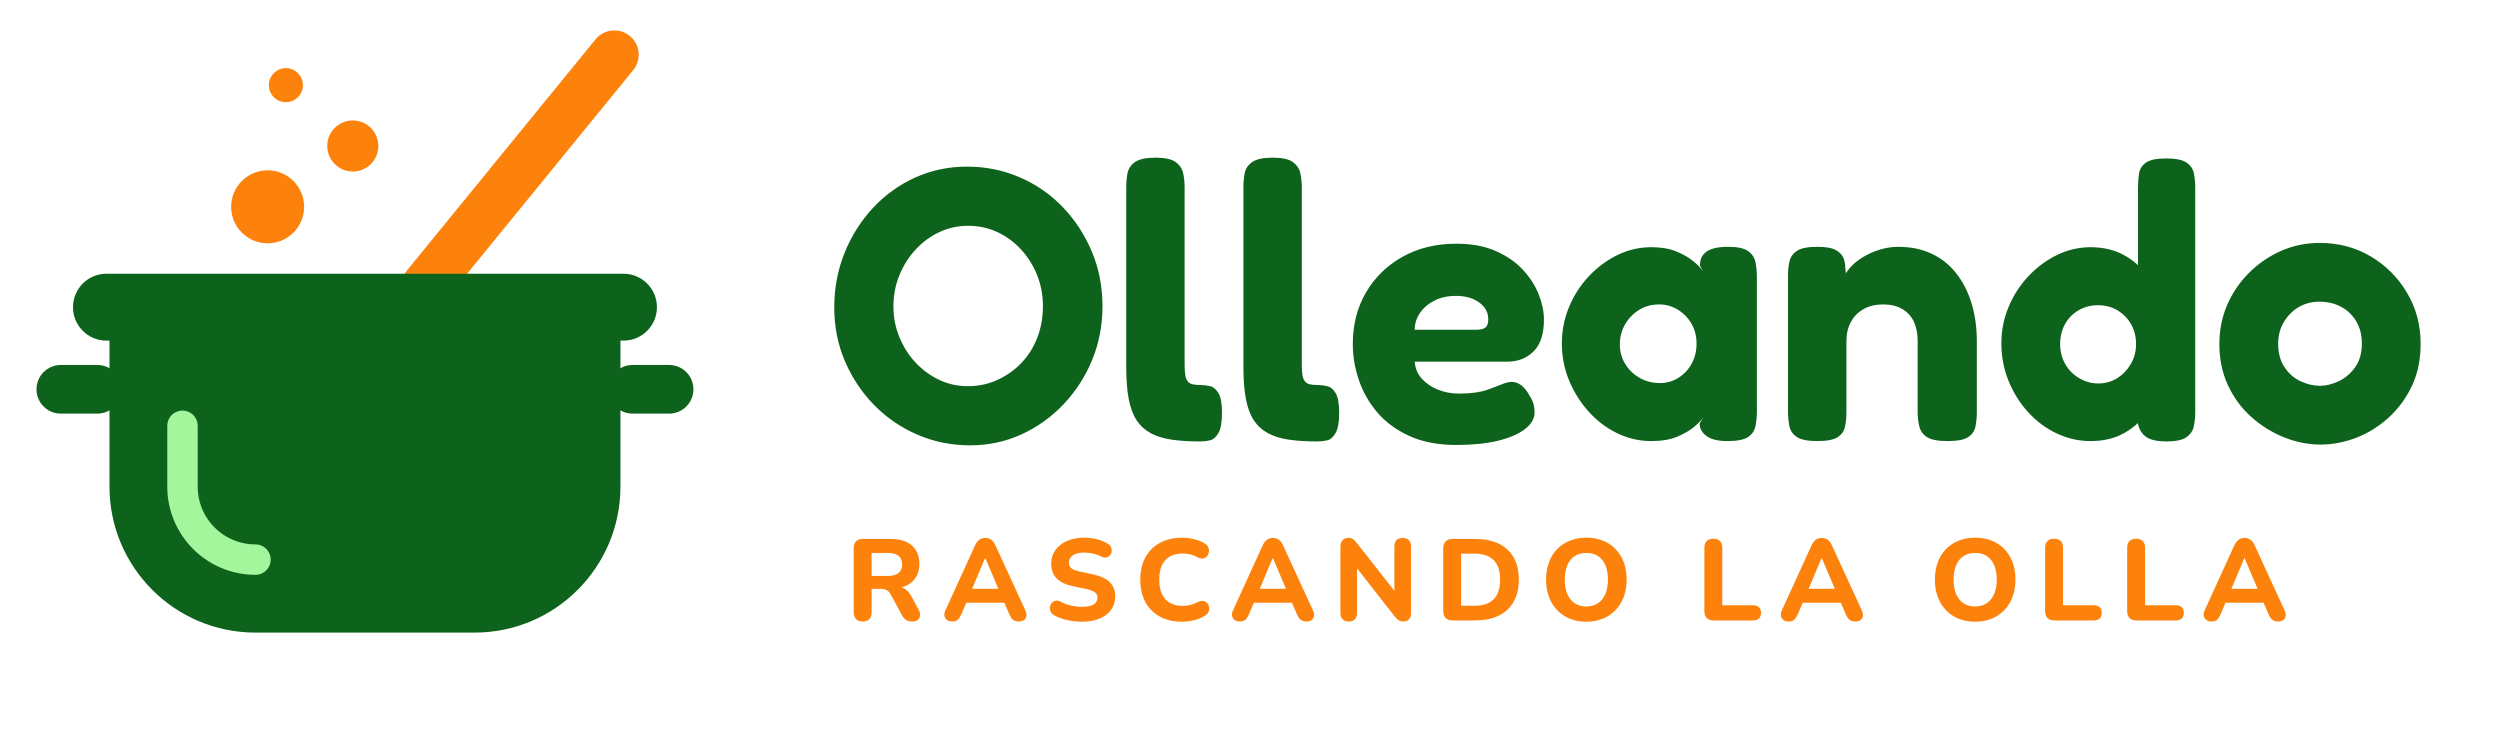
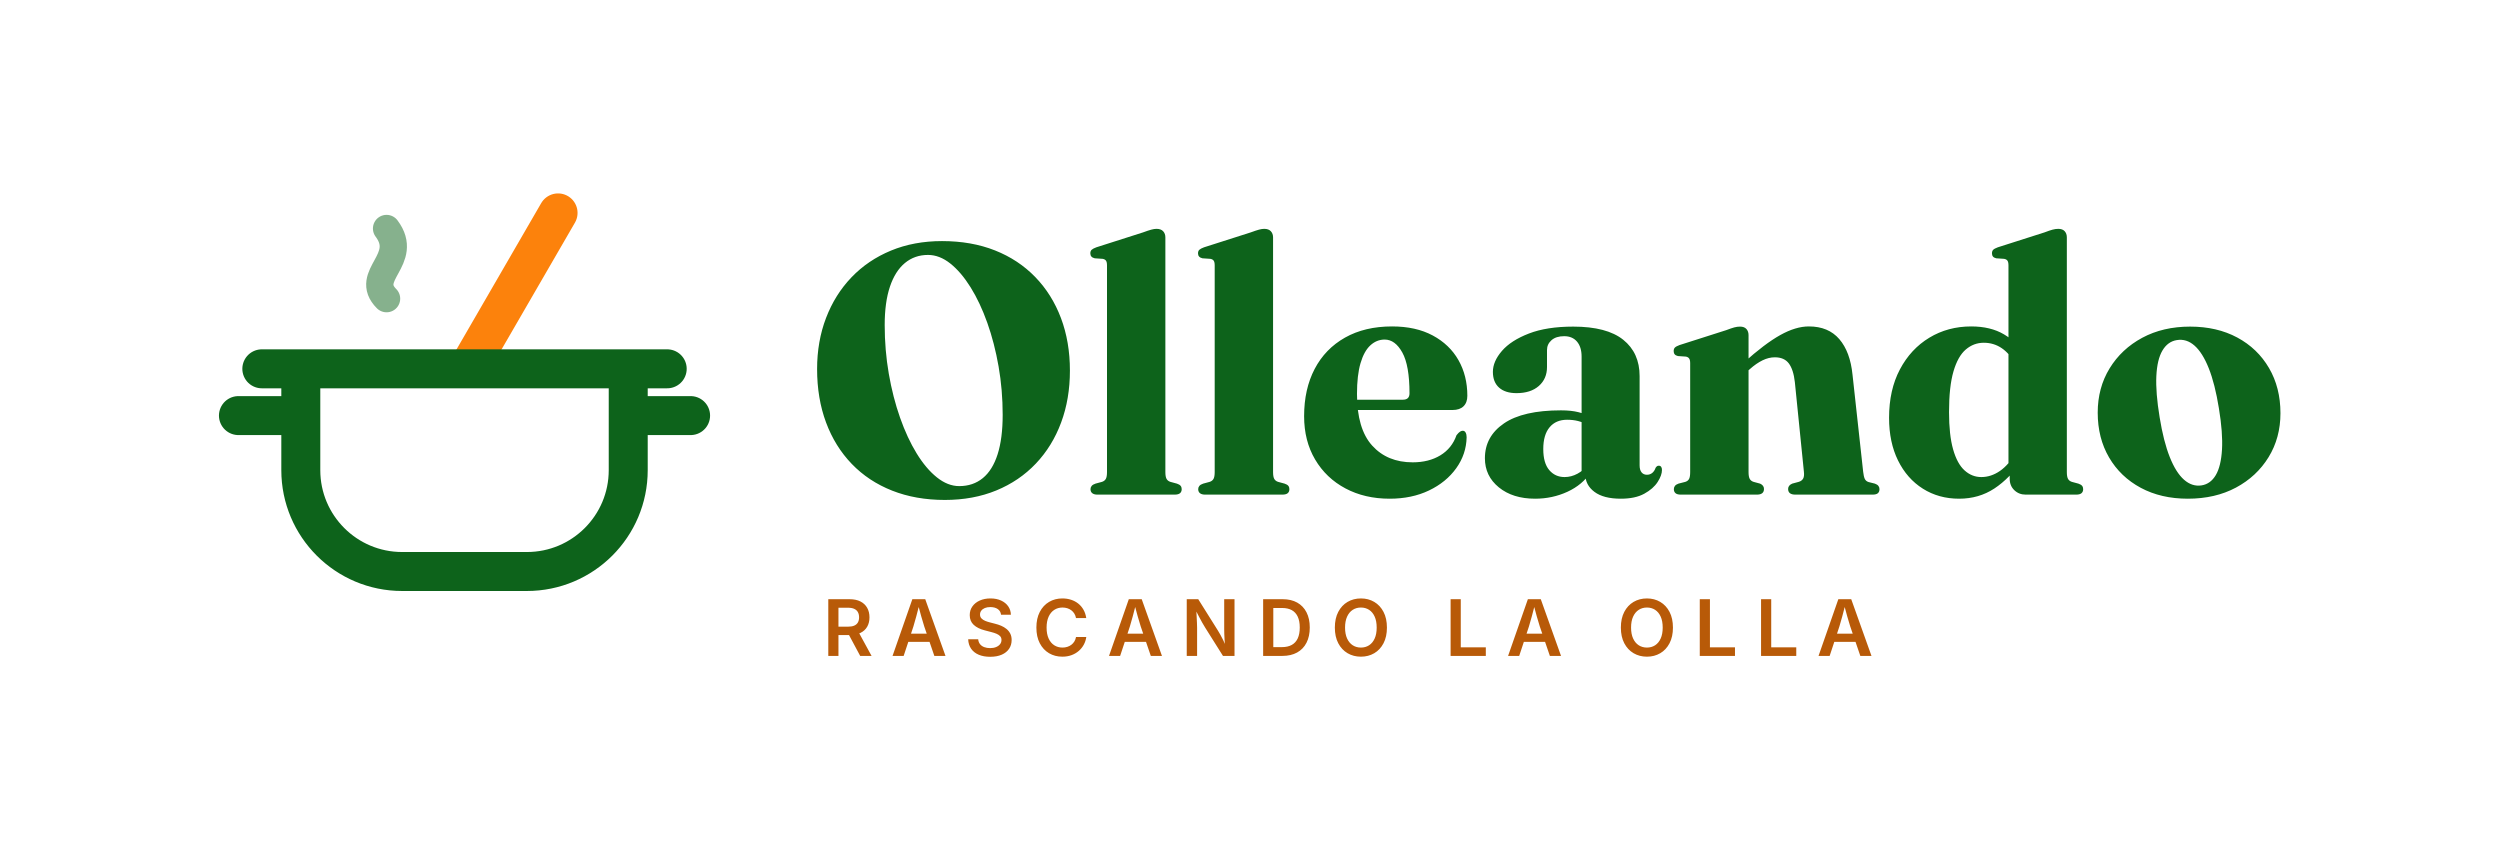
- <svg xmlns="http://www.w3.org/2000/svg" viewBox="0 0 411 120" width="411" height="120" role="img" aria-label="Olleando">
-   <g transform="translate(0 0)">
-     <g stroke-linecap="round" stroke-linejoin="round">
-       <circle cx="44" cy="34" r="6" fill="#fc820c" />
-       <circle cx="58" cy="24" r="4.2" fill="#fc820c" />
-       <circle cx="47" cy="14" r="2.8" fill="#fc820c" />
-       <path d="M101 9 L70 47" stroke="#fc820c" stroke-width="8" fill="none" />
-       <rect x="6" y="60" width="14" height="8" rx="4" fill="#0d631b" />
-       <rect x="100" y="60" width="14" height="8" rx="4" fill="#0d631b" />
-       <path d="M18 54 H102 V80 A24 24 0 0 1 78 104 H42 A24 24 0 0 1 18 80 Z" fill="#0d631b" />
-       <rect x="12" y="45" width="96" height="11" rx="5.5" fill="#0d631b" />
-       <path d="M30 70 V80 A12 12 0 0 0 42 92" stroke="#a3f69c" stroke-width="5" fill="none" />
+ <svg xmlns="http://www.w3.org/2000/svg" viewBox="0 0 465 160" width="465" height="160" role="img" aria-label="Olleando">
+   <g transform="translate(40 28) scale(1.45)">
+     <g fill="none" stroke-linecap="round" stroke-linejoin="round">
+       <path d="M44 8 L33 27" stroke="#fc820c" stroke-width="5" />
+       <path d="M22 19c-3-3 3-5 0-9" stroke="#0d631b" stroke-width="3.5" opacity=".5" />
+       <path d="M6 28 H58 M11 28 V41 a13 13 0 0 0 13 13 H40 a13 13 0 0 0 13 -13 V28 M3 34 H9 M55 34 H61" stroke="#0d631b" stroke-width="5" />
    </g>
  </g>
-   <path d="M159.488 73.216Q154.88 73.216 150.816 71.456Q146.752 69.696 143.712 66.592Q140.672 63.488 138.912 59.392Q137.152 55.296 137.152 50.56Q137.152 45.76 138.848 41.568Q140.544 37.376 143.52 34.176Q146.496 30.976 150.464 29.184Q154.432 27.392 158.976 27.392Q163.584 27.392 167.648 29.152Q171.712 30.912 174.72 34.048Q177.728 37.184 179.488 41.344Q181.248 45.504 181.248 50.368Q181.248 55.04 179.552 59.168Q177.856 63.296 174.848 66.464Q171.84 69.632 167.904 71.424Q163.968 73.216 159.488 73.216ZM159.168 63.488Q161.728 63.488 163.968 62.464Q166.208 61.44 167.904 59.68Q169.6 57.92 170.528 55.52Q171.456 53.12 171.456 50.304Q171.456 47.616 170.496 45.216Q169.536 42.816 167.84 40.992Q166.144 39.168 163.936 38.144Q161.728 37.12 159.168 37.12Q156.672 37.12 154.464 38.144Q152.256 39.168 150.56 40.992Q148.864 42.816 147.872 45.216Q146.88 47.616 146.88 50.368Q146.88 53.056 147.872 55.456Q148.864 57.856 150.56 59.648Q152.256 61.44 154.432 62.464Q156.608 63.488 159.168 63.488ZM197.312 72.576Q194.688 72.576 192.672 72.288Q190.656 72.0 189.216 71.232Q187.776 70.464 186.88 69.12Q185.984 67.776 185.568 65.632Q185.152 63.488 185.152 60.352V30.784Q185.152 29.504 185.376 28.416Q185.6 27.328 186.624 26.624Q187.648 25.92 189.952 25.92Q192.256 25.92 193.248 26.624Q194.24 27.328 194.496 28.416Q194.752 29.504 194.752 30.784V59.904Q194.752 60.928 194.848 61.6Q194.944 62.272 195.232 62.656Q195.52 63.04 196.032 63.168Q196.544 63.296 197.376 63.296Q198.144 63.296 198.944 63.488Q199.744 63.68 200.32 64.64Q200.896 65.6 200.896 67.84Q200.896 70.144 200.32 71.168Q199.744 72.192 198.944 72.384Q198.144 72.576 197.312 72.576ZM216.576 72.576Q213.952 72.576 211.936 72.288Q209.92 72.0 208.48 71.232Q207.04 70.464 206.144 69.12Q205.248 67.776 204.832 65.632Q204.416 63.488 204.416 60.352V30.784Q204.416 29.504 204.64 28.416Q204.864 27.328 205.888 26.624Q206.912 25.92 209.216 25.92Q211.52 25.92 212.512 26.624Q213.504 27.328 213.76 28.416Q214.016 29.504 214.016 30.784V59.904Q214.016 60.928 214.112 61.6Q214.208 62.272 214.496 62.656Q214.784 63.04 215.296 63.168Q215.808 63.296 216.64 63.296Q217.408 63.296 218.208 63.488Q219.008 63.68 219.584 64.64Q220.16 65.6 220.16 67.84Q220.16 70.144 219.584 71.168Q219.008 72.192 218.208 72.384Q217.408 72.576 216.576 72.576ZM239.424 73.152Q234.944 73.152 231.712 71.68Q228.48 70.208 226.432 67.808Q224.384 65.408 223.392 62.464Q222.4 59.52 222.4 56.576Q222.4 51.776 224.576 48.064Q226.752 44.352 230.592 42.208Q234.432 40.064 239.424 40.064Q243.136 40.064 245.856 41.248Q248.576 42.432 250.336 44.32Q252.096 46.208 252.96 48.384Q253.824 50.56 253.824 52.544Q253.824 56.064 252.128 57.76Q250.432 59.456 247.808 59.456H232.576Q232.704 61.12 233.76 62.272Q234.816 63.424 236.416 64.064Q238.016 64.704 239.808 64.704Q241.344 64.704 242.496 64.544Q243.648 64.384 244.48 64.096Q245.312 63.808 246.016 63.52Q246.72 63.232 247.264 63.04Q247.808 62.848 248.32 62.784Q249.28 62.72 250.08 63.328Q250.88 63.936 251.52 65.152Q251.968 65.856 252.128 66.496Q252.288 67.136 252.288 67.776Q252.288 69.312 250.72 70.528Q249.152 71.744 246.304 72.448Q243.456 73.152 239.424 73.152ZM232.576 54.208H242.688Q243.712 54.208 244.192 53.856Q244.672 53.504 244.672 52.48Q244.672 51.328 243.968 50.464Q243.264 49.6 242.08 49.12Q240.896 48.64 239.36 48.64Q237.376 48.64 235.84 49.408Q234.304 50.176 233.44 51.456Q232.576 52.736 232.576 54.208ZM284.032 72.512Q281.664 72.512 280.544 71.68Q279.424 70.848 279.424 69.632L280.064 68.544Q279.68 69.184 278.592 70.112Q277.504 71.04 275.776 71.776Q274.048 72.512 271.488 72.512Q268.544 72.512 265.888 71.232Q263.232 69.952 261.184 67.68Q259.136 65.408 257.952 62.528Q256.768 59.648 256.768 56.448Q256.768 53.312 257.952 50.464Q259.136 47.616 261.216 45.408Q263.296 43.2 265.92 41.92Q268.544 40.64 271.488 40.64Q273.856 40.64 275.52 41.312Q277.184 41.984 278.304 42.88Q279.424 43.776 280.0 44.608L279.488 43.712Q279.424 42.176 280.544 41.376Q281.664 40.576 284.096 40.576Q286.4 40.576 287.392 41.28Q288.384 41.984 288.608 43.136Q288.832 44.288 288.832 45.568V67.648Q288.832 68.864 288.608 70.016Q288.384 71.168 287.392 71.84Q286.4 72.512 284.032 72.512ZM272.896 62.976Q274.56 62.976 275.936 62.112Q277.312 61.248 278.112 59.776Q278.912 58.304 278.912 56.512Q278.912 54.656 278.08 53.216Q277.248 51.776 275.84 50.912Q274.432 50.048 272.768 50.048Q270.912 50.048 269.472 50.944Q268.032 51.84 267.168 53.312Q266.304 54.784 266.304 56.64Q266.304 58.368 267.168 59.808Q268.032 61.248 269.536 62.112Q271.04 62.976 272.896 62.976ZM298.752 72.512Q296.384 72.512 295.392 71.84Q294.4 71.168 294.176 70.048Q293.952 68.928 293.952 67.712V45.184Q293.952 43.968 294.208 42.912Q294.464 41.856 295.456 41.216Q296.448 40.576 298.816 40.576Q300.864 40.576 301.824 41.12Q302.784 41.664 303.072 42.432Q303.36 43.2 303.36 43.872Q303.36 44.544 303.488 44.8L303.104 46.016Q303.232 45.056 304.096 44.064Q304.96 43.072 306.272 42.272Q307.584 41.472 309.088 41.024Q310.592 40.576 312.064 40.576Q315.136 40.576 317.536 41.696Q319.936 42.816 321.6 44.928Q323.264 47.04 324.128 49.888Q324.992 52.736 324.992 56.128V67.776Q324.992 68.992 324.768 70.112Q324.544 71.232 323.552 71.872Q322.56 72.512 320.192 72.512Q317.76 72.512 316.768 71.84Q315.776 71.168 315.52 70.048Q315.264 68.928 315.264 67.712V56.128Q315.264 54.208 314.624 52.864Q313.984 51.52 312.704 50.784Q311.424 50.048 309.568 50.048Q307.712 50.048 306.368 50.816Q305.024 51.584 304.288 52.928Q303.552 54.272 303.552 56.128V67.776Q303.552 68.992 303.328 70.112Q303.104 71.232 302.112 71.872Q301.12 72.512 298.752 72.512ZM343.68 72.512Q340.8 72.512 338.144 71.264Q335.488 70.016 333.44 67.776Q331.392 65.536 330.208 62.624Q329.024 59.712 329.024 56.448Q329.024 53.312 330.208 50.464Q331.392 47.616 333.472 45.408Q335.552 43.2 338.176 41.92Q340.8 40.64 343.68 40.64Q346.752 40.64 349.088 41.888Q351.424 43.136 353.024 45.312Q354.624 47.488 355.424 50.368Q356.224 53.248 356.288 56.384Q356.352 59.648 355.552 62.528Q354.752 65.408 353.152 67.648Q351.552 69.888 349.216 71.2Q346.88 72.512 343.68 72.512ZM344.96 63.04Q346.688 63.04 348.064 62.176Q349.44 61.312 350.304 59.84Q351.168 58.368 351.168 56.576Q351.168 54.72 350.336 53.28Q349.504 51.84 348.096 51.008Q346.688 50.176 344.896 50.176Q343.168 50.176 341.728 51.008Q340.288 51.84 339.488 53.28Q338.688 54.72 338.688 56.576Q338.688 58.368 339.52 59.84Q340.352 61.312 341.824 62.176Q343.296 63.04 344.96 63.04ZM356.16 72.576Q353.984 72.576 352.896 71.872Q351.808 71.168 351.488 69.696V30.912Q351.488 29.696 351.648 28.576Q351.808 27.456 352.768 26.752Q353.728 26.048 356.096 26.048Q358.464 26.048 359.456 26.72Q360.448 27.392 360.672 28.48Q360.896 29.568 360.896 30.848V67.712Q360.896 68.928 360.672 70.048Q360.448 71.168 359.456 71.872Q358.464 72.576 356.16 72.576ZM381.504 73.088Q378.496 73.088 375.52 71.904Q372.544 70.72 370.112 68.544Q367.68 66.368 366.272 63.328Q364.864 60.288 364.864 56.576Q364.864 53.12 366.144 50.144Q367.424 47.168 369.728 44.864Q372.032 42.56 375.008 41.248Q377.984 39.936 381.376 39.936Q385.984 39.936 389.728 42.144Q393.472 44.352 395.712 48.128Q397.952 51.904 397.952 56.512Q397.952 60.416 396.512 63.456Q395.072 66.496 392.672 68.672Q390.272 70.848 387.36 71.968Q384.448 73.088 381.504 73.088ZM381.376 63.424Q382.912 63.424 384.512 62.656Q386.112 61.888 387.2 60.352Q388.288 58.816 388.288 56.448Q388.288 54.4 387.392 52.864Q386.496 51.328 384.928 50.464Q383.36 49.6 381.312 49.6Q379.392 49.6 377.888 50.496Q376.384 51.392 375.456 52.96Q374.528 54.528 374.528 56.512Q374.528 58.816 375.584 60.384Q376.64 61.952 378.24 62.688Q379.84 63.424 381.376 63.424Z" fill="#0d631b" />
-   <path d="M141.831 102.171Q141.109 102.171 140.729 101.772Q140.349 101.373 140.349 100.651V90.106Q140.349 89.365 140.738 88.985Q141.128 88.605 141.85 88.605H146.467Q148.709 88.605 149.925 89.688Q151.141 90.771 151.141 92.709Q151.141 93.963 150.59 94.875Q150.039 95.787 149.003 96.281Q147.968 96.775 146.467 96.775L146.619 96.452H147.398Q148.196 96.452 148.794 96.841Q149.393 97.231 149.83 98.029L151.008 100.214Q151.274 100.689 151.255 101.145Q151.236 101.601 150.913 101.886Q150.59 102.171 149.963 102.171Q149.336 102.171 148.947 101.905Q148.557 101.639 148.253 101.088L146.429 97.725Q146.144 97.193 145.736 97.003Q145.327 96.813 144.738 96.813H143.294V100.651Q143.294 101.373 142.923 101.772Q142.553 102.171 141.831 102.171ZM143.294 94.685H145.935Q147.113 94.685 147.712 94.21Q148.31 93.735 148.31 92.785Q148.31 91.854 147.712 91.379Q147.113 90.904 145.935 90.904H143.294ZM156.553 102.171Q156.021 102.171 155.689 101.924Q155.356 101.677 155.271 101.259Q155.185 100.841 155.432 100.328L160.296 89.669Q160.6 89.023 161.018 88.728Q161.436 88.434 161.987 88.434Q162.538 88.434 162.956 88.728Q163.374 89.023 163.659 89.669L168.561 100.328Q168.808 100.841 168.742 101.268Q168.675 101.696 168.352 101.934Q168.029 102.171 167.516 102.171Q166.87 102.171 166.519 101.867Q166.167 101.563 165.901 100.917L164.761 98.276L165.939 99.093H158.016L159.194 98.276L158.073 100.917Q157.788 101.582 157.475 101.876Q157.161 102.171 156.553 102.171ZM161.949 91.74 159.517 97.535 159.004 96.794H164.951L164.438 97.535L161.987 91.74ZM177.868 102.209Q177.07 102.209 176.243 102.085Q175.417 101.962 174.666 101.734Q173.916 101.506 173.327 101.164Q172.909 100.936 172.738 100.566Q172.567 100.195 172.615 99.815Q172.662 99.435 172.899 99.141Q173.137 98.846 173.507 98.761Q173.878 98.675 174.334 98.903Q175.113 99.34 176.034 99.549Q176.956 99.758 177.868 99.758Q179.255 99.758 179.844 99.331Q180.433 98.903 180.433 98.257Q180.433 97.706 180.015 97.383Q179.597 97.06 178.552 96.832L176.405 96.376Q174.581 95.996 173.697 95.075Q172.814 94.153 172.814 92.652Q172.814 91.702 173.213 90.923Q173.612 90.144 174.334 89.574Q175.056 89.004 176.053 88.7Q177.051 88.396 178.248 88.396Q179.312 88.396 180.338 88.653Q181.364 88.909 182.143 89.403Q182.523 89.631 182.666 89.983Q182.808 90.334 182.76 90.686Q182.713 91.037 182.476 91.303Q182.238 91.569 181.877 91.645Q181.516 91.721 181.003 91.474Q180.376 91.151 179.673 90.999Q178.97 90.847 178.229 90.847Q177.431 90.847 176.87 91.056Q176.31 91.265 176.016 91.645Q175.721 92.025 175.721 92.519Q175.721 93.07 176.12 93.412Q176.519 93.754 177.507 93.963L179.654 94.419Q181.516 94.818 182.428 95.701Q183.34 96.585 183.34 98.029Q183.34 98.979 182.96 99.749Q182.58 100.518 181.858 101.069Q181.136 101.62 180.129 101.915Q179.122 102.209 177.868 102.209ZM194.357 102.209Q192.191 102.209 190.652 101.354Q189.113 100.499 188.286 98.951Q187.46 97.402 187.46 95.293Q187.46 93.716 187.925 92.453Q188.391 91.189 189.284 90.286Q190.177 89.384 191.459 88.89Q192.742 88.396 194.357 88.396Q195.307 88.396 196.285 88.633Q197.264 88.871 197.986 89.308Q198.461 89.574 198.632 89.973Q198.803 90.372 198.736 90.771Q198.67 91.17 198.413 91.455Q198.157 91.74 197.777 91.816Q197.397 91.892 196.922 91.645Q196.352 91.303 195.725 91.151Q195.098 90.999 194.452 90.999Q193.179 90.999 192.315 91.502Q191.45 92.006 191.013 92.956Q190.576 93.906 190.576 95.293Q190.576 96.661 191.013 97.63Q191.45 98.599 192.315 99.102Q193.179 99.606 194.452 99.606Q195.06 99.606 195.697 99.454Q196.333 99.302 196.922 98.979Q197.416 98.732 197.805 98.798Q198.195 98.865 198.452 99.141Q198.708 99.416 198.774 99.796Q198.841 100.176 198.689 100.556Q198.537 100.936 198.119 101.202Q197.416 101.677 196.39 101.943Q195.364 102.209 194.357 102.209ZM203.835 102.171Q203.303 102.171 202.971 101.924Q202.638 101.677 202.553 101.259Q202.467 100.841 202.714 100.328L207.578 89.669Q207.882 89.023 208.3 88.728Q208.718 88.434 209.269 88.434Q209.82 88.434 210.238 88.728Q210.656 89.023 210.941 89.669L215.843 100.328Q216.09 100.841 216.024 101.268Q215.957 101.696 215.634 101.934Q215.311 102.171 214.798 102.171Q214.152 102.171 213.8 101.867Q213.449 101.563 213.183 100.917L212.043 98.276L213.221 99.093H205.298L206.476 98.276L205.355 100.917Q205.07 101.582 204.756 101.876Q204.443 102.171 203.835 102.171ZM209.231 91.74 206.799 97.535 206.286 96.794H212.233L211.72 97.535L209.269 91.74ZM221.73 102.171Q221.065 102.171 220.714 101.8Q220.362 101.43 220.362 100.746V89.916Q220.362 89.194 220.714 88.814Q221.065 88.434 221.654 88.434Q222.167 88.434 222.442 88.633Q222.718 88.833 223.079 89.289L229.748 97.782H229.235V89.84Q229.235 89.175 229.587 88.804Q229.938 88.434 230.603 88.434Q231.268 88.434 231.62 88.804Q231.971 89.175 231.971 89.84V100.803Q231.971 101.43 231.648 101.8Q231.325 102.171 230.774 102.171Q230.242 102.171 229.929 101.962Q229.615 101.753 229.254 101.297L222.604 92.804H223.098V100.746Q223.098 101.43 222.756 101.8Q222.414 102.171 221.73 102.171ZM238.808 102.0Q238.067 102.0 237.668 101.601Q237.269 101.202 237.269 100.461V90.144Q237.269 89.403 237.668 89.004Q238.067 88.605 238.808 88.605H242.513Q245.952 88.605 247.824 90.344Q249.695 92.082 249.695 95.293Q249.695 96.908 249.211 98.153Q248.726 99.397 247.814 100.252Q246.902 101.107 245.572 101.553Q244.242 102.0 242.513 102.0ZM240.214 99.587H242.342Q243.425 99.587 244.223 99.321Q245.021 99.055 245.553 98.523Q246.085 97.991 246.351 97.184Q246.617 96.376 246.617 95.293Q246.617 93.127 245.544 92.072Q244.47 91.018 242.342 91.018H240.214ZM260.788 102.209Q258.812 102.209 257.321 101.345Q255.829 100.48 255.002 98.922Q254.176 97.364 254.176 95.293Q254.176 93.716 254.642 92.453Q255.107 91.189 255.981 90.286Q256.855 89.384 258.081 88.89Q259.306 88.396 260.788 88.396Q262.802 88.396 264.284 89.251Q265.766 90.106 266.592 91.654Q267.419 93.203 267.419 95.274Q267.419 96.851 266.944 98.124Q266.469 99.397 265.595 100.309Q264.721 101.221 263.505 101.715Q262.289 102.209 260.788 102.209ZM260.788 99.701Q261.909 99.701 262.697 99.178Q263.486 98.656 263.913 97.659Q264.341 96.661 264.341 95.293Q264.341 93.203 263.41 92.053Q262.479 90.904 260.788 90.904Q259.686 90.904 258.888 91.417Q258.09 91.93 257.672 92.918Q257.254 93.906 257.254 95.293Q257.254 97.364 258.185 98.532Q259.116 99.701 260.788 99.701ZM281.701 102.0Q280.979 102.0 280.589 101.601Q280.2 101.202 280.2 100.499V90.068Q280.2 89.327 280.58 88.947Q280.96 88.567 281.682 88.567Q282.385 88.567 282.765 88.947Q283.145 89.327 283.145 90.068V99.511H288.237Q288.845 99.511 289.178 99.834Q289.51 100.157 289.51 100.746Q289.51 101.354 289.178 101.677Q288.845 102.0 288.237 102.0ZM294.067 102.171Q293.535 102.171 293.202 101.924Q292.87 101.677 292.784 101.259Q292.699 100.841 292.946 100.328L297.81 89.669Q298.114 89.023 298.532 88.728Q298.95 88.434 299.501 88.434Q300.052 88.434 300.47 88.728Q300.888 89.023 301.173 89.669L306.075 100.328Q306.322 100.841 306.255 101.268Q306.189 101.696 305.866 101.934Q305.543 102.171 305.03 102.171Q304.384 102.171 304.032 101.867Q303.681 101.563 303.415 100.917L302.275 98.276L303.453 99.093H295.53L296.708 98.276L295.587 100.917Q295.302 101.582 294.988 101.876Q294.675 102.171 294.067 102.171ZM299.463 91.74 297.031 97.535 296.518 96.794H302.465L301.952 97.535L299.501 91.74ZM324.708 102.209Q322.732 102.209 321.24 101.345Q319.749 100.48 318.923 98.922Q318.096 97.364 318.096 95.293Q318.096 93.716 318.562 92.453Q319.027 91.189 319.901 90.286Q320.775 89.384 322 88.89Q323.226 88.396 324.708 88.396Q326.722 88.396 328.204 89.251Q329.686 90.106 330.513 91.654Q331.339 93.203 331.339 95.274Q331.339 96.851 330.864 98.124Q330.389 99.397 329.515 100.309Q328.641 101.221 327.425 101.715Q326.209 102.209 324.708 102.209ZM324.708 99.701Q325.829 99.701 326.618 99.178Q327.406 98.656 327.834 97.659Q328.261 96.661 328.261 95.293Q328.261 93.203 327.33 92.053Q326.399 90.904 324.708 90.904Q323.606 90.904 322.808 91.417Q322.01 91.93 321.592 92.918Q321.174 93.906 321.174 95.293Q321.174 97.364 322.105 98.532Q323.036 99.701 324.708 99.701ZM337.72 102.0Q336.998 102.0 336.608 101.601Q336.219 101.202 336.219 100.499V90.068Q336.219 89.327 336.599 88.947Q336.979 88.567 337.701 88.567Q338.404 88.567 338.784 88.947Q339.164 89.327 339.164 90.068V99.511H344.256Q344.864 99.511 345.197 99.834Q345.529 100.157 345.529 100.746Q345.529 101.354 345.197 101.677Q344.864 102.0 344.256 102.0ZM351.207 102.0Q350.485 102.0 350.095 101.601Q349.706 101.202 349.706 100.499V90.068Q349.706 89.327 350.086 88.947Q350.466 88.567 351.188 88.567Q351.891 88.567 352.271 88.947Q352.651 89.327 352.651 90.068V99.511H357.743Q358.351 99.511 358.683 99.834Q359.016 100.157 359.016 100.746Q359.016 101.354 358.683 101.677Q358.351 102.0 357.743 102.0ZM363.573 102.171Q363.041 102.171 362.708 101.924Q362.376 101.677 362.29 101.259Q362.205 100.841 362.452 100.328L367.316 89.669Q367.62 89.023 368.038 88.728Q368.456 88.434 369.007 88.434Q369.558 88.434 369.976 88.728Q370.394 89.023 370.679 89.669L375.581 100.328Q375.828 100.841 375.761 101.268Q375.695 101.696 375.372 101.934Q375.049 102.171 374.536 102.171Q373.89 102.171 373.538 101.867Q373.187 101.563 372.921 100.917L371.781 98.276L372.959 99.093H365.036L366.214 98.276L365.093 100.917Q364.808 101.582 364.495 101.876Q364.181 102.171 363.573 102.171ZM368.969 91.74 366.537 97.535 366.024 96.794H371.971L371.458 97.535L369.007 91.74Z" fill="#fc820c" />
+   <path d="M175.212 44.843Q180.69 44.843 185.062 46.575Q189.435 48.308 192.553 51.525Q195.672 54.743 197.339 59.165Q199.005 63.587 199.005 68.933Q199.005 74.18 197.371 78.585Q195.738 82.991 192.669 86.225Q189.6 89.459 185.31 91.225Q181.02 92.99 175.74 92.99Q170.328 92.99 165.939 91.257Q161.55 89.525 158.431 86.291Q155.313 83.057 153.647 78.585Q151.98 74.114 151.98 68.636Q151.98 63.488 153.647 59.132Q155.313 54.776 158.382 51.575Q161.451 48.374 165.724 46.608Q169.998 44.843 175.212 44.843ZM186.498 77.15Q186.498 72.53 185.739 68.174Q184.98 63.818 183.644 60.056Q182.307 56.294 180.542 53.456Q178.776 50.618 176.763 49.017Q174.75 47.417 172.605 47.417Q170.13 47.417 168.315 48.918Q166.5 50.42 165.526 53.324Q164.553 56.228 164.553 60.452Q164.553 65.105 165.312 69.494Q166.071 73.883 167.407 77.678Q168.744 81.473 170.493 84.328Q172.242 87.182 174.272 88.799Q176.301 90.416 178.413 90.416Q180.987 90.416 182.802 88.931Q184.617 87.446 185.558 84.493Q186.498 81.539 186.498 77.15ZM216.759 44.15V87.809Q216.759 88.667 216.974 89.063Q217.188 89.459 217.683 89.624L218.904 89.954Q219.399 90.119 219.597 90.367Q219.795 90.614 219.795 90.977Q219.795 91.472 219.482 91.736Q219.168 92.0 218.475 92.0H204.12Q203.493 92.0 203.163 91.736Q202.833 91.472 202.833 90.977Q202.833 90.647 203.048 90.383Q203.262 90.119 203.757 89.954L204.978 89.624Q205.473 89.459 205.688 89.063Q205.902 88.667 205.902 87.809V49.364Q205.902 48.737 205.704 48.473Q205.506 48.209 205.077 48.143L203.625 48.044Q203.196 47.945 202.998 47.714Q202.8 47.483 202.8 47.12Q202.8 46.691 203.048 46.46Q203.295 46.229 203.922 45.998L212.601 43.226Q213.591 42.863 214.136 42.715Q214.68 42.566 215.109 42.566Q215.934 42.566 216.346 43.011Q216.759 43.457 216.759 44.15ZM236.79 44.15V87.809Q236.79 88.667 237.005 89.063Q237.219 89.459 237.714 89.624L238.935 89.954Q239.43 90.119 239.628 90.367Q239.826 90.614 239.826 90.977Q239.826 91.472 239.513 91.736Q239.199 92.0 238.506 92.0H224.151Q223.524 92.0 223.194 91.736Q222.864 91.472 222.864 90.977Q222.864 90.647 223.079 90.383Q223.293 90.119 223.788 89.954L225.009 89.624Q225.504 89.459 225.719 89.063Q225.933 88.667 225.933 87.809V49.364Q225.933 48.737 225.735 48.473Q225.537 48.209 225.108 48.143L223.656 48.044Q223.227 47.945 223.029 47.714Q222.831 47.483 222.831 47.12Q222.831 46.691 223.079 46.46Q223.326 46.229 223.953 45.998L232.632 43.226Q233.622 42.863 234.167 42.715Q234.711 42.566 235.14 42.566Q235.965 42.566 236.377 43.011Q236.79 43.457 236.79 44.15ZM272.925 73.619Q272.925 74.873 272.216 75.566Q271.506 76.259 270.186 76.259H249.858V74.345H260.946Q262.167 74.345 262.167 73.157Q262.167 67.976 260.831 65.567Q259.494 63.158 257.547 63.158Q256.062 63.158 254.891 64.231Q253.719 65.303 253.059 67.547Q252.399 69.791 252.399 73.289Q252.399 79.757 255.221 82.876Q258.042 85.994 262.761 85.994Q265.764 85.994 267.909 84.691Q270.054 83.387 270.912 80.945Q271.308 80.45 271.572 80.285Q271.836 80.12 272.067 80.12Q272.43 80.12 272.611 80.466Q272.793 80.813 272.793 81.341Q272.727 84.476 270.863 87.083Q268.998 89.69 265.797 91.225Q262.596 92.759 258.471 92.759Q253.851 92.759 250.254 90.845Q246.657 88.931 244.611 85.466Q242.565 82.001 242.565 77.414Q242.565 72.365 244.529 68.619Q246.492 64.874 250.172 62.795Q253.851 60.716 258.933 60.716Q263.355 60.716 266.49 62.399Q269.625 64.082 271.275 66.986Q272.925 69.89 272.925 73.619ZM294.87 88.238V87.677L294.177 87.842V66.326Q294.177 64.544 293.319 63.537Q292.461 62.531 290.943 62.531Q289.425 62.531 288.583 63.273Q287.742 64.016 287.742 65.105V68.273Q287.742 70.451 286.224 71.787Q284.706 73.124 282.066 73.124Q279.987 73.124 278.832 72.101Q277.677 71.078 277.677 69.164Q277.677 67.217 279.36 65.27Q281.043 63.323 284.376 62.036Q287.709 60.749 292.626 60.749Q298.863 60.749 301.915 63.191Q304.968 65.633 304.968 69.956V86.555Q304.968 87.413 305.331 87.858Q305.694 88.304 306.321 88.304Q306.915 88.304 307.327 87.958Q307.74 87.611 307.938 87.017Q308.07 86.819 308.202 86.72Q308.334 86.621 308.532 86.621Q308.829 86.621 308.977 86.835Q309.126 87.05 309.126 87.413Q309.126 88.403 308.317 89.657Q307.509 90.911 305.826 91.835Q304.143 92.759 301.47 92.759Q298.269 92.759 296.57 91.489Q294.87 90.218 294.87 88.238ZM276.192 85.235Q276.192 81.176 279.74 78.751Q283.287 76.325 290.349 76.325Q292.263 76.325 293.616 76.672Q294.969 77.018 295.959 77.579L295.332 79.031Q294.408 78.536 293.5 78.305Q292.593 78.074 291.471 78.074Q289.392 78.074 288.221 79.477Q287.049 80.879 287.049 83.519Q287.049 86.126 288.154 87.43Q289.26 88.733 291.009 88.733Q292.263 88.733 293.418 88.106Q294.573 87.479 295.299 86.456L295.893 87.809Q294.342 90.185 291.537 91.472Q288.732 92.759 285.531 92.759Q281.373 92.759 278.783 90.647Q276.192 88.535 276.192 85.235ZM325.23 62.333V87.809Q325.23 88.667 325.445 89.063Q325.659 89.459 326.154 89.624L327.375 89.954Q328.101 90.284 328.101 90.944Q328.101 92.0 326.781 92.0H312.624Q311.964 92.0 311.65 91.736Q311.337 91.472 311.337 90.977Q311.337 90.647 311.535 90.383Q311.733 90.119 312.195 89.954L313.482 89.624Q313.977 89.459 314.175 89.063Q314.373 88.667 314.373 87.809V67.547Q314.373 66.953 314.175 66.672Q313.977 66.392 313.548 66.326L312.096 66.227Q311.667 66.128 311.486 65.897Q311.304 65.666 311.304 65.303Q311.304 64.874 311.535 64.643Q311.766 64.412 312.393 64.181L321.072 61.409Q322.029 61.046 322.573 60.897Q323.118 60.749 323.646 60.749Q324.438 60.749 324.834 61.194Q325.23 61.64 325.23 62.333ZM324.273 69.692 323.151 68.537 324.339 67.448Q328.266 63.917 331.137 62.316Q334.008 60.716 336.45 60.716Q340.08 60.716 342.11 63.075Q344.139 65.435 344.568 69.692L346.548 87.743Q346.647 88.634 346.845 89.063Q347.043 89.492 347.538 89.657L348.726 89.954Q349.188 90.119 349.386 90.383Q349.584 90.647 349.584 90.977Q349.584 91.472 349.287 91.736Q348.99 92.0 348.297 92.0H333.942Q332.589 92.0 332.589 90.944Q332.589 90.284 333.348 89.954L334.569 89.624Q335.13 89.459 335.377 89.03Q335.625 88.601 335.526 87.743L333.843 71.078Q333.579 68.735 332.721 67.596Q331.863 66.458 330.114 66.458Q328.992 66.458 327.837 67.019Q326.682 67.58 325.494 68.636ZM373.806 87.314 373.575 87.182V49.364Q373.575 48.737 373.377 48.473Q373.179 48.209 372.75 48.143L371.298 48.044Q370.869 47.945 370.688 47.714Q370.506 47.483 370.506 47.12Q370.506 46.691 370.737 46.46Q370.968 46.229 371.595 45.998L380.274 43.226Q381.231 42.863 381.775 42.715Q382.32 42.566 382.848 42.566Q383.64 42.566 384.036 43.011Q384.432 43.457 384.432 44.15V87.809Q384.432 88.667 384.647 89.063Q384.861 89.459 385.356 89.624L386.577 89.954Q387.072 90.119 387.27 90.367Q387.468 90.614 387.468 90.977Q387.468 91.472 387.154 91.736Q386.841 92.0 386.181 92.0H376.776Q375.522 92.0 374.664 91.175Q373.806 90.35 373.806 89.063ZM351.366 77.711Q351.366 72.53 353.379 68.719Q355.392 64.907 358.857 62.811Q362.322 60.716 366.645 60.716Q370.242 60.716 372.734 62.184Q375.225 63.653 376.908 66.491L374.961 67.844Q373.806 65.765 372.321 64.758Q370.836 63.752 368.988 63.752Q367.107 63.752 365.639 65.006Q364.17 66.26 363.345 69.081Q362.52 71.903 362.52 76.655Q362.52 80.912 363.279 83.585Q364.038 86.258 365.408 87.495Q366.777 88.733 368.526 88.733Q370.341 88.733 371.991 87.595Q373.641 86.456 375.06 84.047L376.281 85.4Q373.839 88.964 370.952 90.862Q368.064 92.759 364.401 92.759Q360.606 92.759 357.653 90.894Q354.699 89.03 353.033 85.648Q351.366 82.265 351.366 77.711ZM407.367 60.749Q412.35 60.749 416.129 62.778Q419.907 64.808 422.036 68.454Q424.164 72.101 424.164 76.853Q424.164 81.44 421.953 85.037Q419.742 88.634 415.881 90.697Q412.02 92.759 406.938 92.759Q401.955 92.759 398.177 90.73Q394.398 88.7 392.286 85.087Q390.174 81.473 390.174 76.754Q390.174 72.134 392.385 68.52Q394.596 64.907 398.457 62.828Q402.318 60.749 407.367 60.749ZM409.479 90.284Q411.162 90.02 412.136 88.37Q413.109 86.72 413.291 83.618Q413.472 80.516 412.713 75.929Q411.987 71.408 410.832 68.504Q409.677 65.6 408.176 64.28Q406.674 62.96 404.892 63.257Q403.209 63.521 402.219 65.188Q401.229 66.854 401.081 69.94Q400.932 73.025 401.691 77.612Q402.417 82.1 403.572 85.004Q404.727 87.908 406.229 89.228Q407.73 90.548 409.479 90.284Z" fill="#0d631b" />
+   <path d="M154.062 122.0V111.451H158.006Q159.216 111.451 160.045 111.875Q160.873 112.3 161.298 113.061Q161.723 113.823 161.723 114.828Q161.723 115.833 161.294 116.577Q160.866 117.32 160.031 117.724Q159.195 118.127 157.977 118.127H155.159V116.562H157.729Q158.445 116.562 158.898 116.361Q159.351 116.159 159.57 115.77Q159.79 115.38 159.79 114.828Q159.79 114.261 159.57 113.861Q159.351 113.461 158.894 113.249Q158.438 113.037 157.715 113.037H155.952V122.0ZM159.995 122.0 157.432 117.214H159.5L162.112 122.0ZM166.013 122.0 169.695 111.451H172.095L175.861 122.0H173.787L171.911 116.52Q171.635 115.67 171.337 114.598Q171.04 113.525 170.679 112.159H171.075Q170.721 113.539 170.434 114.619Q170.148 115.699 169.893 116.52L168.08 122.0ZM168.158 119.387V117.865H173.716V119.387ZM184.173 122.163Q182.948 122.163 182.046 121.781Q181.143 121.398 180.633 120.669Q180.123 119.94 180.081 118.899H181.943Q181.993 119.451 182.29 119.819Q182.587 120.188 183.076 120.368Q183.564 120.549 184.159 120.549Q184.782 120.549 185.26 120.357Q185.738 120.166 186.007 119.823Q186.276 119.479 186.276 119.026Q186.276 118.616 186.039 118.347Q185.802 118.078 185.373 117.89Q184.945 117.702 184.371 117.561L183.175 117.249Q181.851 116.909 181.111 116.223Q180.371 115.536 180.371 114.417Q180.371 113.483 180.874 112.782Q181.377 112.081 182.247 111.695Q183.118 111.309 184.223 111.309Q185.348 111.309 186.198 111.698Q187.048 112.088 187.526 112.775Q188.004 113.461 188.025 114.339H186.191Q186.12 113.66 185.586 113.288Q185.051 112.916 184.194 112.916Q183.6 112.916 183.171 113.097Q182.743 113.277 182.513 113.589Q182.283 113.9 182.283 114.304Q182.283 114.743 182.555 115.026Q182.828 115.309 183.242 115.479Q183.656 115.649 184.081 115.755L185.065 116.01Q185.653 116.152 186.205 116.385Q186.757 116.619 187.2 116.977Q187.642 117.334 187.904 117.844Q188.166 118.354 188.166 119.041Q188.166 119.968 187.692 120.672Q187.218 121.377 186.326 121.77Q185.433 122.163 184.173 122.163ZM197.597 122.142Q196.209 122.142 195.119 121.497Q194.028 120.853 193.398 119.642Q192.768 118.432 192.768 116.732Q192.768 115.026 193.402 113.812Q194.036 112.598 195.129 111.953Q196.223 111.309 197.597 111.309Q198.461 111.309 199.215 111.553Q199.969 111.798 200.56 112.268Q201.151 112.739 201.533 113.419Q201.916 114.099 202.043 114.962H200.139Q200.047 114.488 199.824 114.127Q199.6 113.766 199.268 113.515Q198.935 113.263 198.517 113.132Q198.1 113.001 197.625 113.001Q196.761 113.001 196.092 113.437Q195.423 113.872 195.044 114.704Q194.666 115.536 194.666 116.732Q194.666 117.943 195.048 118.771Q195.43 119.6 196.099 120.025Q196.768 120.449 197.618 120.449Q198.092 120.449 198.51 120.318Q198.928 120.188 199.264 119.936Q199.6 119.685 199.827 119.32Q200.054 118.956 200.139 118.488H202.05Q201.944 119.246 201.586 119.908Q201.229 120.57 200.648 121.073Q200.068 121.575 199.3 121.858Q198.531 122.142 197.597 122.142ZM206.277 122.0 209.958 111.451H212.359L216.125 122.0H214.051L212.175 116.52Q211.898 115.67 211.601 114.598Q211.304 113.525 210.943 112.159H211.339Q210.985 113.539 210.698 114.619Q210.412 115.699 210.157 116.52L208.344 122.0ZM208.422 119.387V117.865H213.98V119.387ZM220.734 122.0V111.451H222.872L226.519 117.263Q226.745 117.625 227.0 118.081Q227.255 118.538 227.531 119.101Q227.807 119.664 228.076 120.35H227.864Q227.814 119.756 227.775 119.129Q227.736 118.502 227.719 117.94Q227.701 117.377 227.701 116.987V111.451H229.62V122.0H227.474L224.182 116.768Q223.871 116.265 223.594 115.777Q223.318 115.288 223 114.672Q222.681 114.056 222.228 113.185H222.497Q222.54 113.957 222.575 114.647Q222.61 115.338 222.635 115.883Q222.66 116.428 222.66 116.761V122.0ZM238.512 122.0H235.843V120.365H238.42Q239.524 120.365 240.264 119.957Q241.004 119.55 241.379 118.74Q241.755 117.929 241.755 116.711Q241.755 115.508 241.379 114.7Q241.004 113.893 240.278 113.49Q239.553 113.086 238.47 113.086H235.786V111.451H238.583Q240.155 111.451 241.28 112.081Q242.406 112.711 243.011 113.893Q243.617 115.076 243.617 116.711Q243.617 118.361 243.011 119.547Q242.406 120.733 241.263 121.366Q240.119 122.0 238.512 122.0ZM236.834 111.451V122.0H234.944V111.451ZM253.132 122.142Q251.744 122.142 250.647 121.497Q249.55 120.853 248.916 119.642Q248.282 118.432 248.282 116.732Q248.282 115.026 248.916 113.812Q249.55 112.598 250.647 111.953Q251.744 111.309 253.132 111.309Q254.513 111.309 255.607 111.953Q256.701 112.598 257.334 113.812Q257.968 115.026 257.968 116.732Q257.968 118.432 257.334 119.646Q256.701 120.86 255.607 121.501Q254.513 122.142 253.132 122.142ZM253.132 120.449Q253.989 120.449 254.651 120.021Q255.313 119.593 255.688 118.761Q256.063 117.929 256.063 116.732Q256.063 115.522 255.688 114.69Q255.313 113.858 254.651 113.43Q253.989 113.001 253.132 113.001Q252.268 113.001 251.603 113.433Q250.937 113.865 250.559 114.697Q250.18 115.529 250.18 116.732Q250.18 117.929 250.559 118.757Q250.937 119.586 251.603 120.018Q252.268 120.449 253.132 120.449ZM269.812 122.0V111.451H271.703V120.407H276.362V122.0ZM280.503 122.0 284.185 111.451H286.585L290.352 122.0H288.277L286.401 116.52Q286.125 115.67 285.827 114.598Q285.53 113.525 285.169 112.159H285.565Q285.211 113.539 284.925 114.619Q284.638 115.699 284.383 116.52L282.571 122.0ZM282.648 119.387V117.865H288.206V119.387ZM306.331 122.142Q304.943 122.142 303.846 121.497Q302.748 120.853 302.115 119.642Q301.481 118.432 301.481 116.732Q301.481 115.026 302.115 113.812Q302.748 112.598 303.846 111.953Q304.943 111.309 306.331 111.309Q307.712 111.309 308.805 111.953Q309.899 112.598 310.533 113.812Q311.167 115.026 311.167 116.732Q311.167 118.432 310.533 119.646Q309.899 120.86 308.805 121.501Q307.712 122.142 306.331 122.142ZM306.331 120.449Q307.188 120.449 307.85 120.021Q308.512 119.593 308.887 118.761Q309.262 117.929 309.262 116.732Q309.262 115.522 308.887 114.69Q308.512 113.858 307.85 113.43Q307.188 113.001 306.331 113.001Q305.467 113.001 304.802 113.433Q304.136 113.865 303.757 114.697Q303.379 115.529 303.379 116.732Q303.379 117.929 303.757 118.757Q304.136 119.586 304.802 120.018Q305.467 120.449 306.331 120.449ZM316.158 122.0V111.451H318.048V120.407H322.707V122.0ZM327.557 122.0V111.451H329.447V120.407H334.106V122.0ZM338.247 122.0 341.929 111.451H344.329L348.096 122.0H346.021L344.145 116.52Q343.869 115.67 343.572 114.598Q343.274 113.525 342.913 112.159H343.31Q342.956 113.539 342.669 114.619Q342.382 115.699 342.127 116.52L340.315 122.0ZM340.393 119.387V117.865H345.95V119.387Z" fill="#b85a08" />
</svg>
